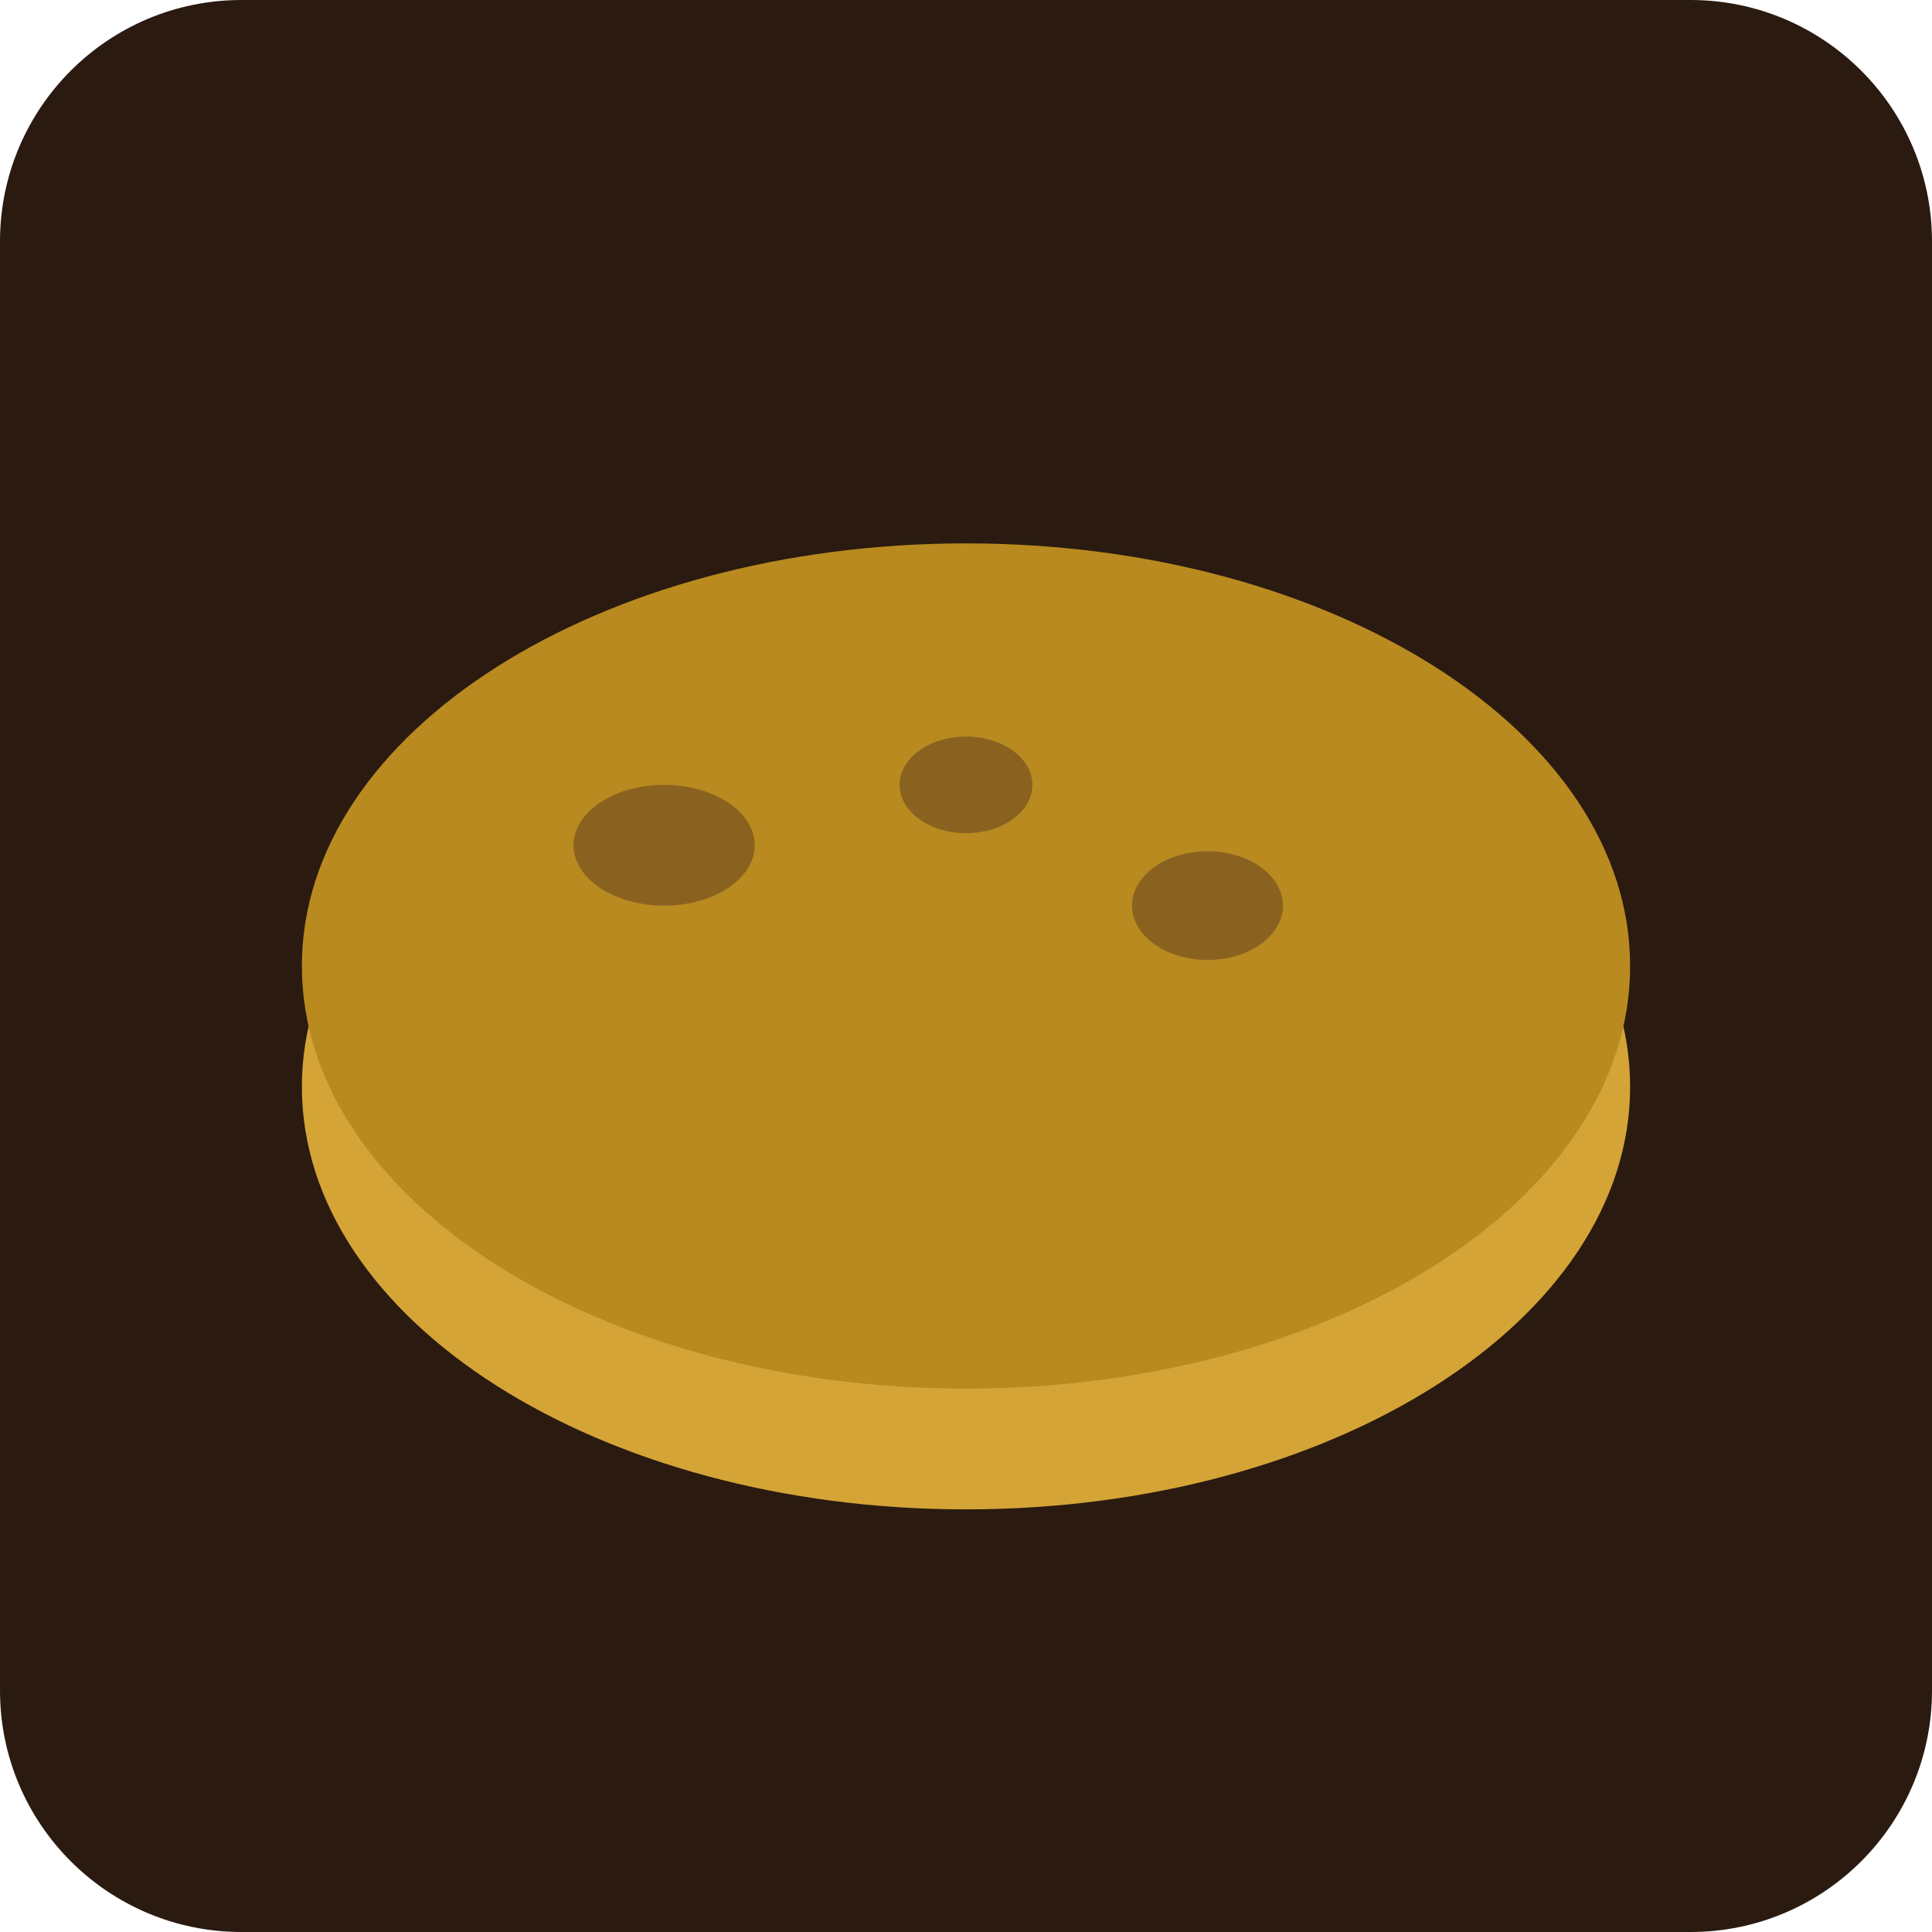
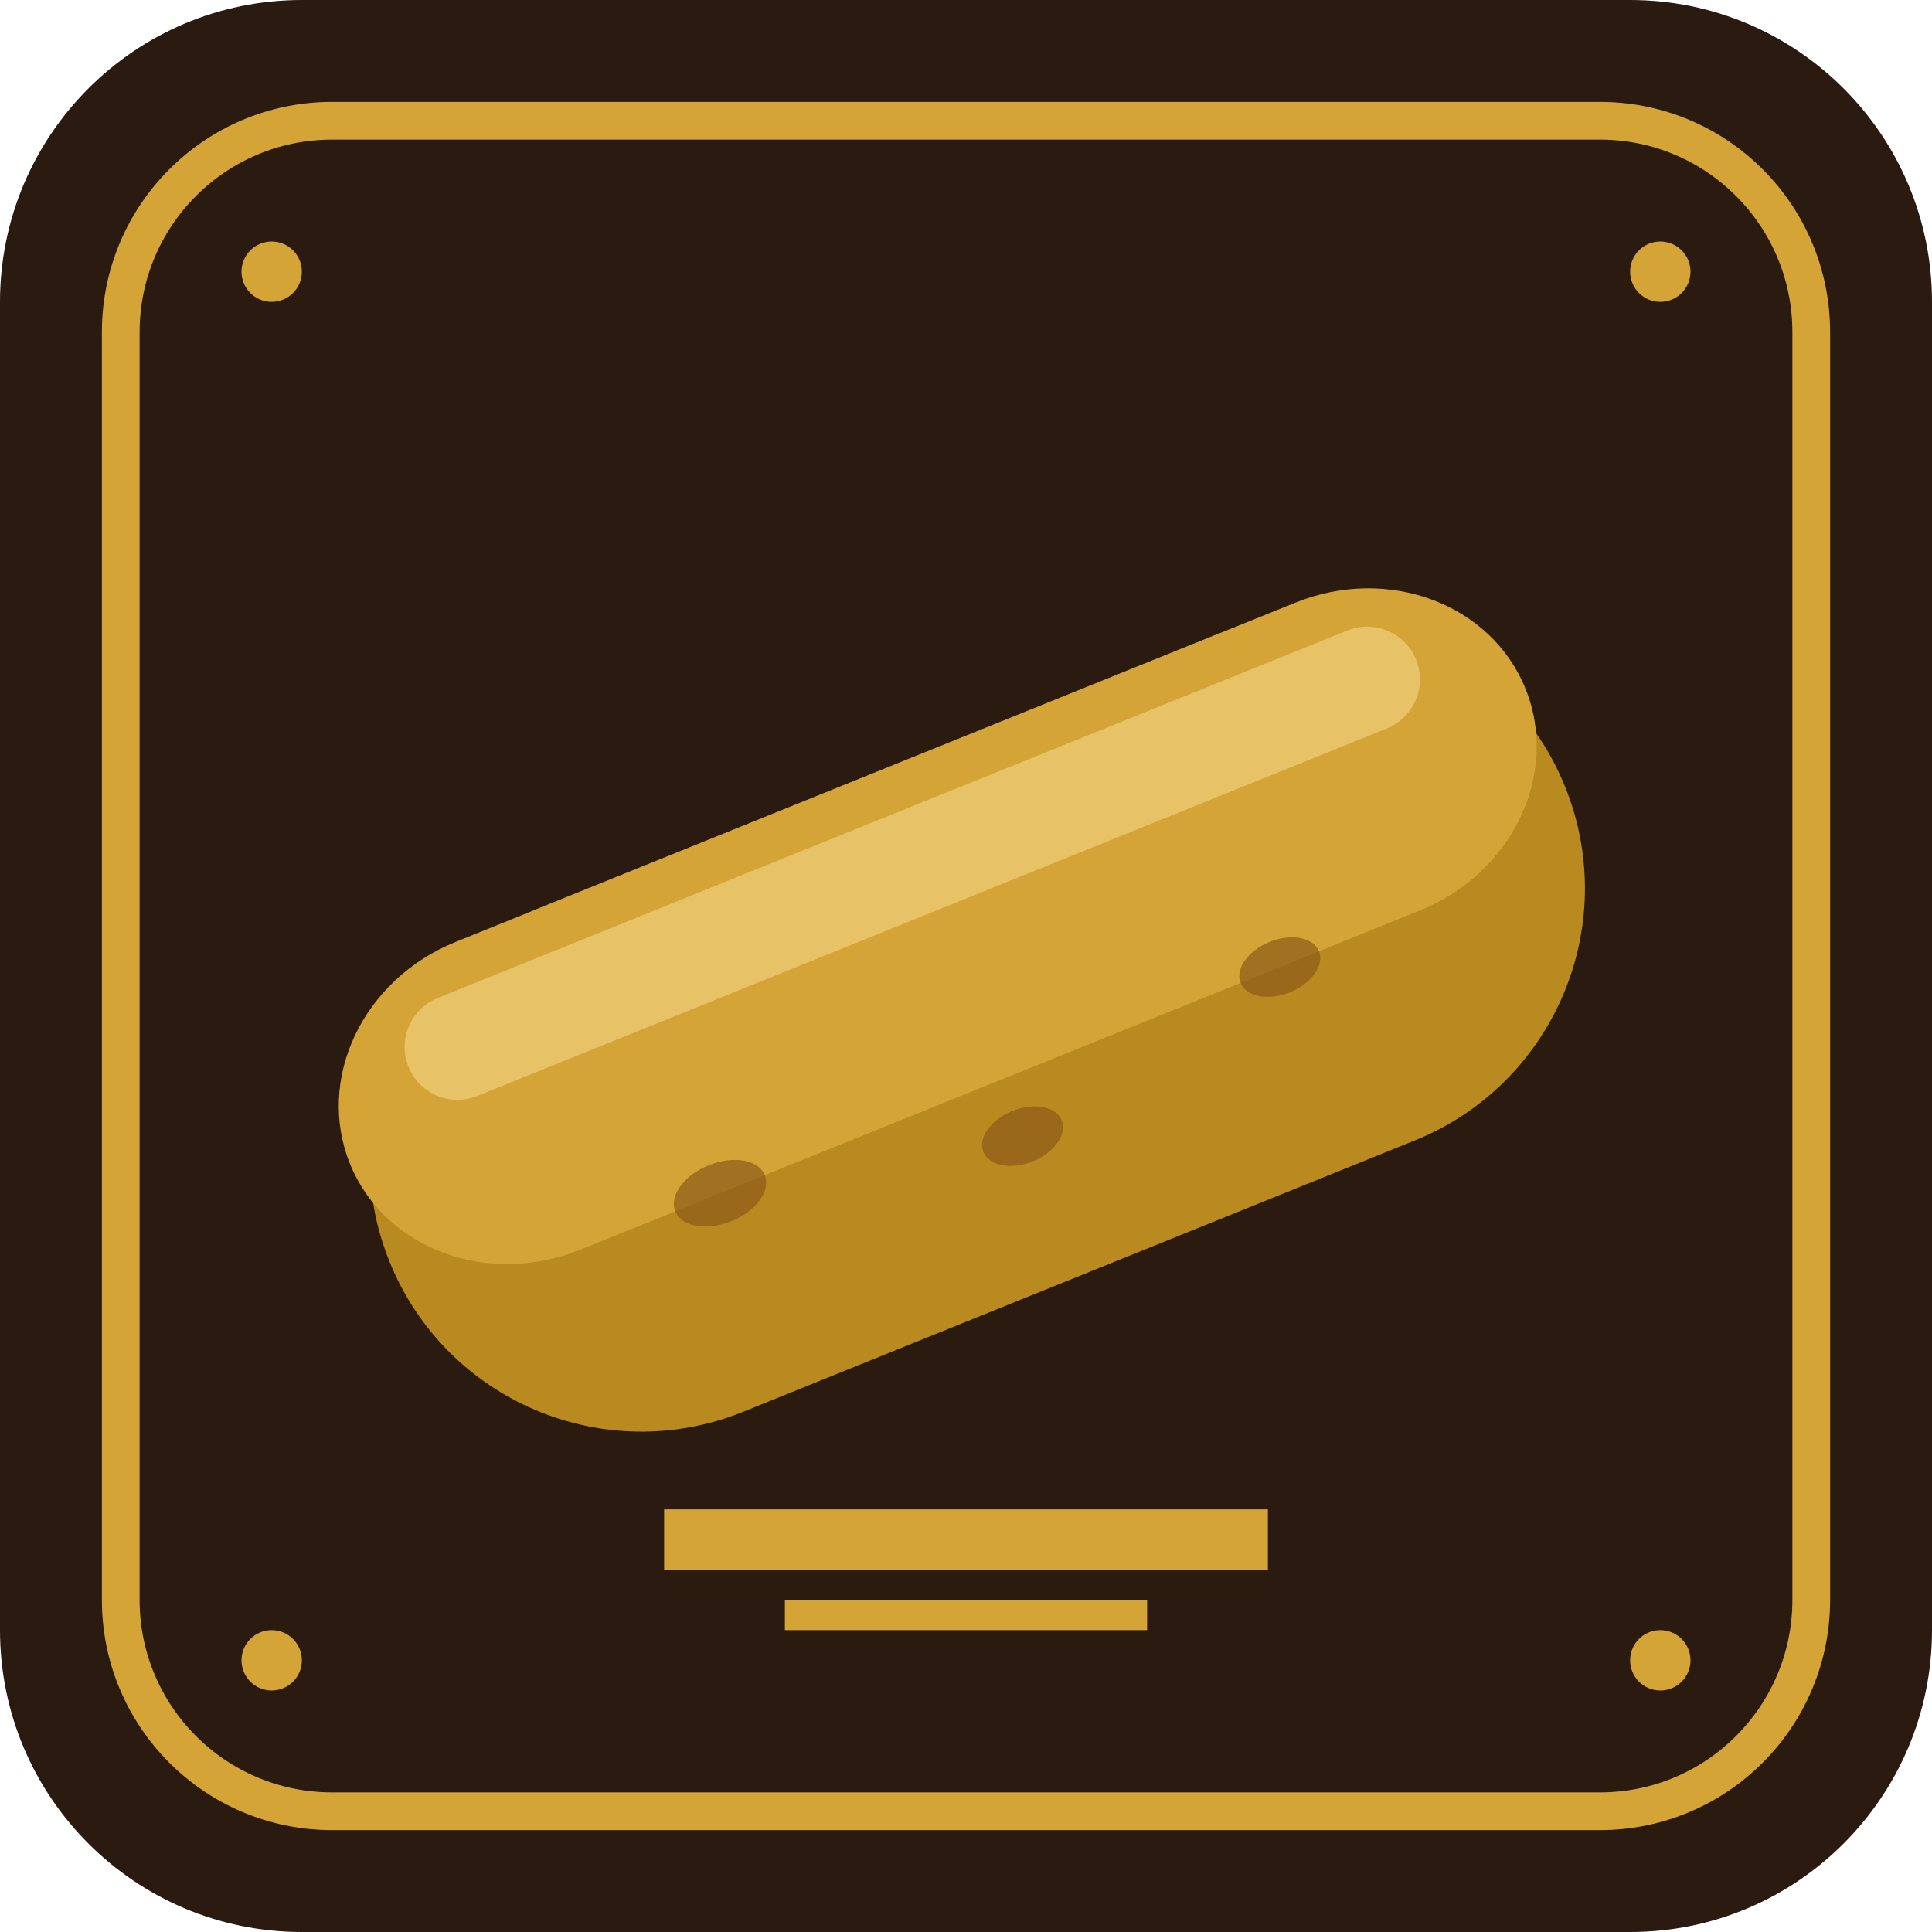
<svg xmlns="http://www.w3.org/2000/svg" viewBox="0 0 64 64">
-   <rect width="64" height="64" rx="8" fill="#2a1a10" />
-   <ellipse cx="32" cy="36" rx="22" ry="14" fill="#d4a437" />
-   <ellipse cx="32" cy="32" rx="22" ry="14" fill="#b88a1f" />
-   <ellipse cx="22" cy="28" rx="3" ry="2" fill="#5b3a21" opacity="0.5" />
-   <ellipse cx="40" cy="30" rx="2.5" ry="1.8" fill="#5b3a21" opacity="0.5" />
-   <ellipse cx="32" cy="26" rx="2.2" ry="1.6" fill="#5b3a21" opacity="0.5" />
+   <rect width="64" height="64" rx="10" fill="#2a1a10" />
+   <rect x="4" y="4" width="56" height="56" rx="7" fill="none" stroke="#d4a437" stroke-width="1.25" />
+   <circle cx="9" cy="9" r="1" fill="#d4a437" />
+   <circle cx="55" cy="9" r="1" fill="#d4a437" />
+   <circle cx="9" cy="55" r="1" fill="#d4a437" />
+   <circle cx="55" cy="55" r="1" fill="#d4a437" />
+   <g transform="rotate(-22 32 33)">
+     <rect x="11" y="25" width="42" height="18" rx="9" fill="#b88a1f" />
+     <rect x="11" y="25" width="42" height="11" rx="6" fill="#d4a437" />
+     <rect x="14" y="26.5" width="36" height="3.5" rx="1.75" fill="#e8c266" />
+     <ellipse cx="22" cy="36" rx="1.6" ry="1" fill="#8c5a18" opacity="0.7" />
+     <ellipse cx="32" cy="38" rx="1.4" ry="0.9" fill="#8c5a18" opacity="0.7" />
+     <ellipse cx="42" cy="36" rx="1.4" ry="0.9" fill="#8c5a18" opacity="0.7" />
+   </g>
+   <rect x="22" y="50" width="20" height="2" fill="#d4a437" />
+   <rect x="26" y="53" width="12" height="1" fill="#d4a437" />
</svg>
